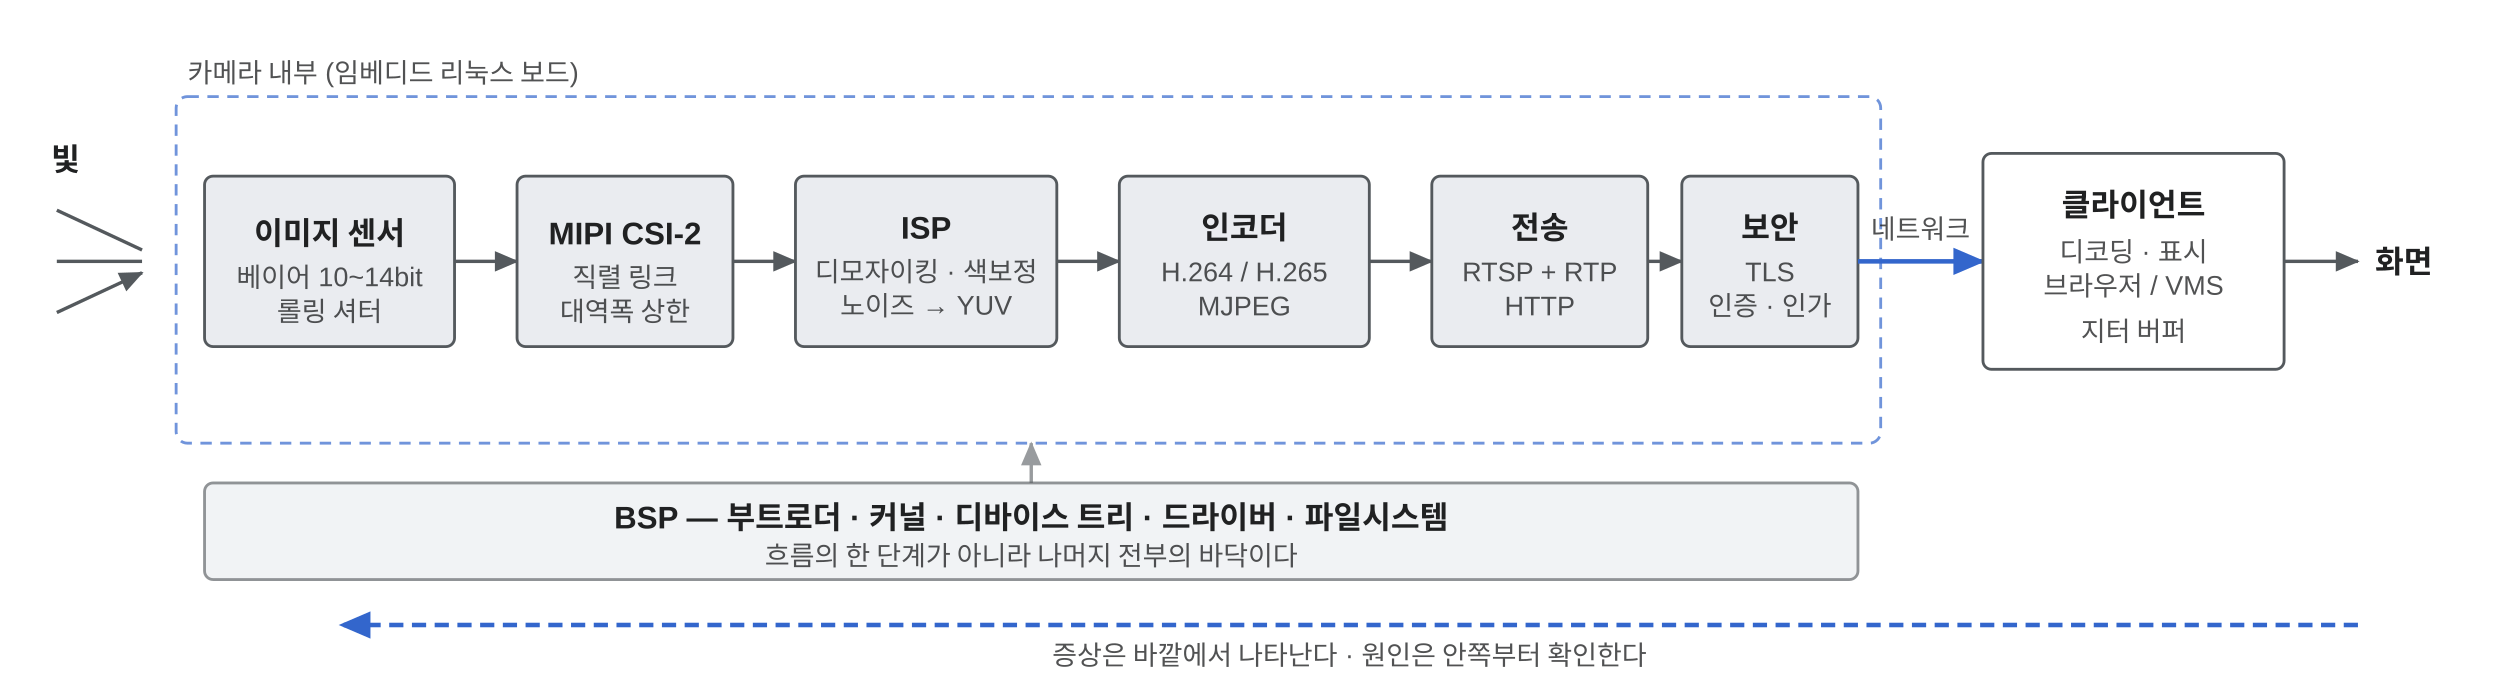
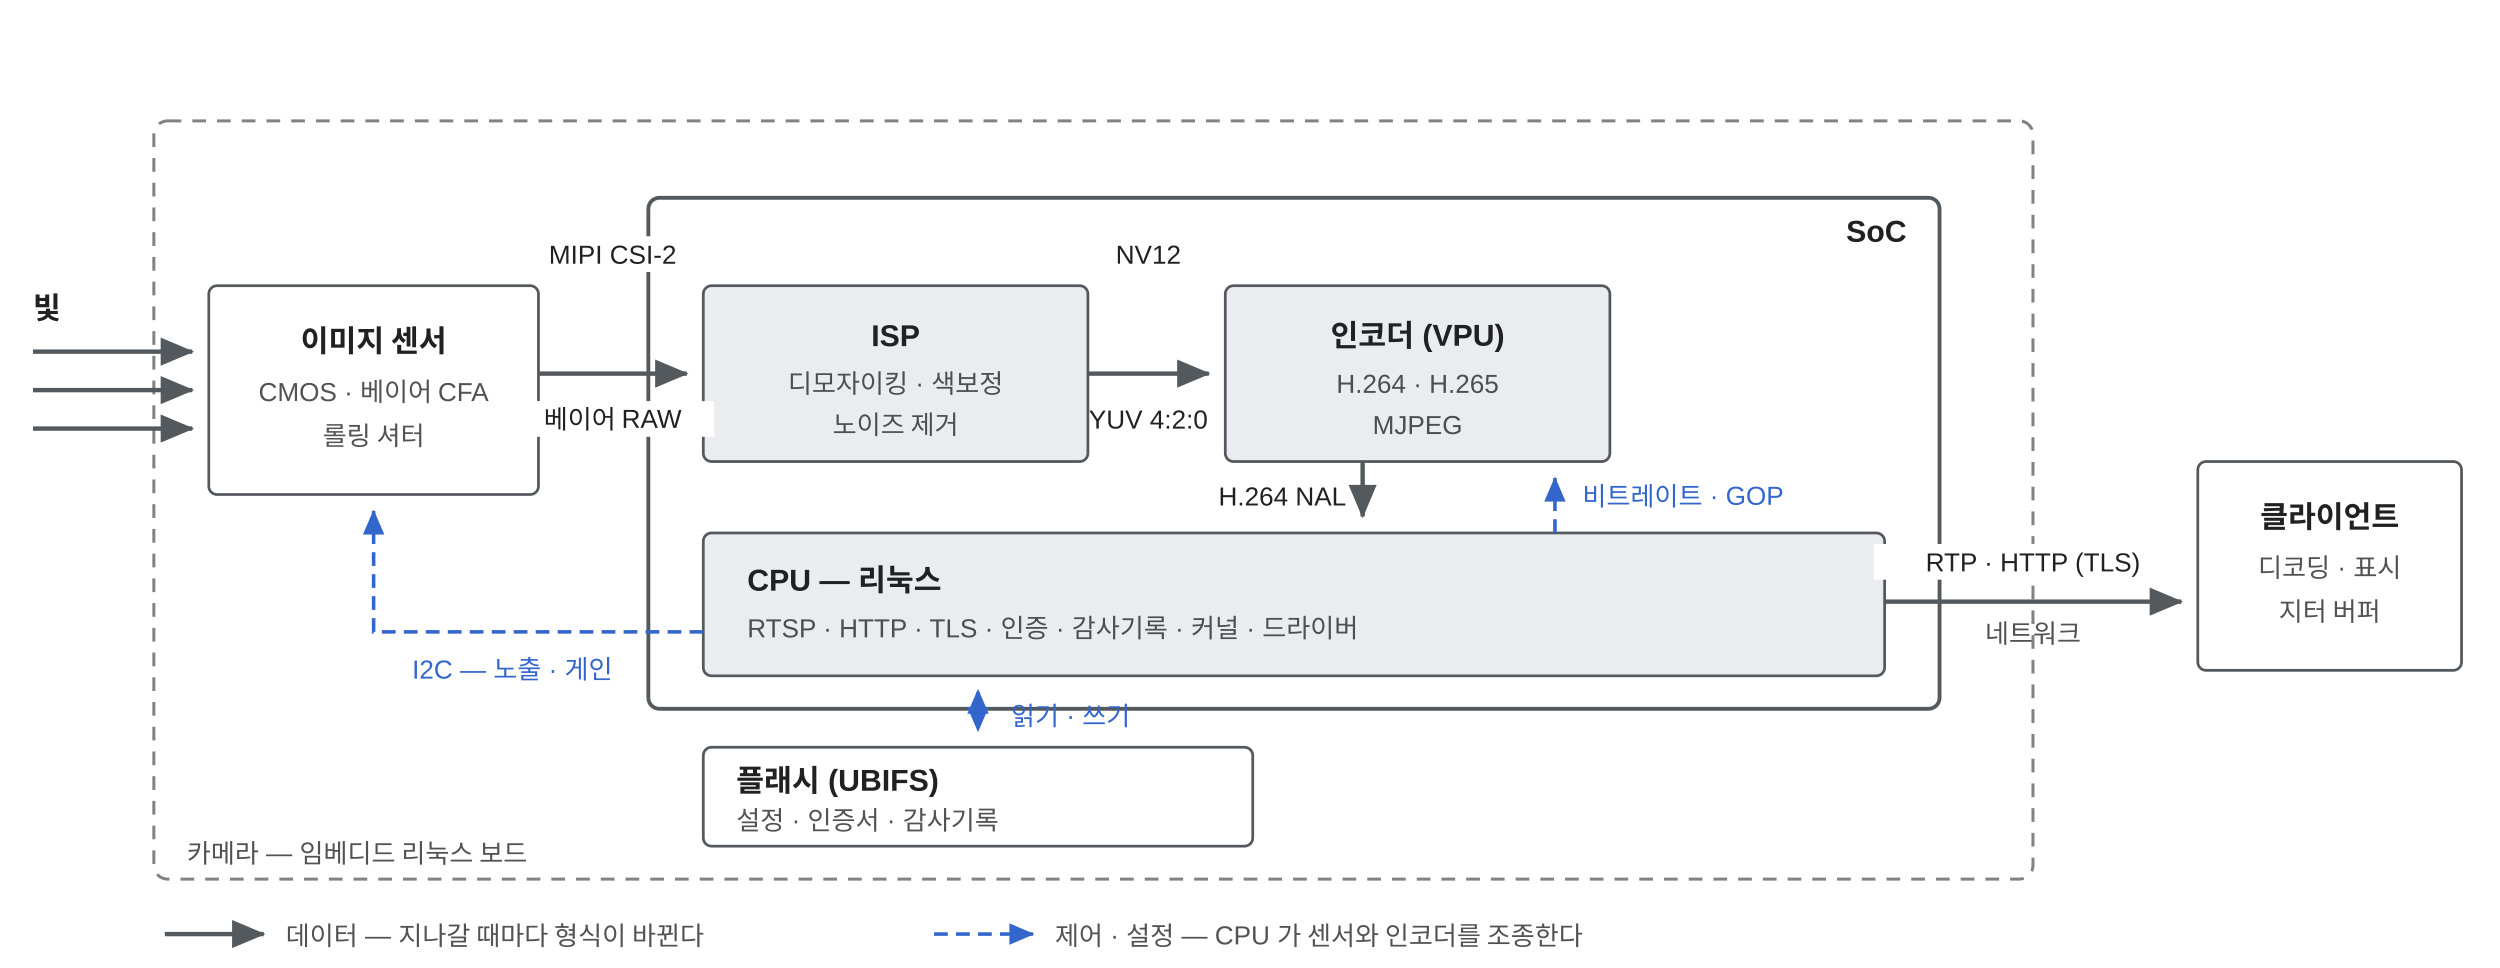
- <svg xmlns="http://www.w3.org/2000/svg" class="dg" width="880" height="238" viewBox="0 0 880 238">
+ <svg xmlns="http://www.w3.org/2000/svg" class="dg" width="910" height="352" viewBox="0 0 910 352">
  <style>
    /* 페이지에 심기면 페이지의 --dg-* 토큰을 따르고,
       GitHub 에서 단독으로 열면 뒤의 대체값이 적용된다. */
    .dg text { font-family: -apple-system, "Segoe UI", Arial, "Malgun Gothic", sans-serif;
               fill: var(--dg-text, #202122); }
    .dg .bx  { fill: var(--dg-fill, #eaecf0);  stroke: var(--dg-line, #54595d); stroke-width: 1; }
    .dg .bx2 { fill: var(--dg-fill2, #ffffff); stroke: var(--dg-line, #54595d); stroke-width: 1; }
    .dg .ln  { stroke: var(--dg-line, #54595d); stroke-width: 1.2; fill: none; }
    .dg .acc { stroke: var(--dg-accent, #3366cc); fill: none; stroke-width: 1.6; }
    .dg .accf { fill: var(--dg-accent, #3366cc); }
-     .dg .warnf { fill: var(--dg-warn, #d73333); }
-     .dg .okf { fill: var(--dg-ok, #14866d); }
    .dg .lbl { font-size: 11px; }
    .dg .lbl-b { font-size: 11px; font-weight: 700; }
    .dg .lbl-sm { font-size: 9.5px; opacity: .78; }
    .dg .mono { font-family: ui-monospace, Consolas, "DejaVu Sans Mono", monospace; font-size: 10px; }
+ 
+     /* 이 그림에서만 쓰는 것 */
+     .dg .data  { stroke: var(--dg-line, #54595d); stroke-width: 1.6; fill: none; }
+     .dg .ctrl  { stroke: var(--dg-accent, #3366cc); stroke-width: 1.3; fill: none;
+                  stroke-dasharray: 5 3; }
+     .dg .encl  { fill: none; stroke: var(--dg-line, #54595d); }
+     .dg .fmt   { font-size: 9.5px; fill: var(--dg-text, #202122); }
+     .dg .ctrl-t { font-size: 9.5px; fill: var(--dg-accent, #3366cc); }
+     .dg .mask  { fill: var(--dg-fill2, #ffffff); stroke: none; }
  </style>
  <defs>
-     <marker id="ah" markerWidth="8" markerHeight="8" refX="6.5" refY="3" orient="auto">
-       <path d="M0,0 L7,3 L0,6 z" fill="var(--dg-line, #54595d)" />
+     <marker id="p_d" markerWidth="9" markerHeight="9" refX="7.2" refY="3.2" orient="auto">
+       <path d="M0,0 L7.6,3.2 L0,6.4 z" fill="var(--dg-line, #54595d)" />
    </marker>
-     <marker id="ahA" markerWidth="8" markerHeight="8" refX="6.5" refY="3" orient="auto">
+     <marker id="p_c" markerWidth="8" markerHeight="8" refX="6.6" refY="3" orient="auto">
      <path d="M0,0 L7,3 L0,6 z" fill="var(--dg-accent, #3366cc)" />
    </marker>
+     <marker id="p_c2" markerWidth="8" markerHeight="8" refX="1" refY="3" orient="auto">
+       <path d="M7,0 L0,3 L7,6 z" fill="var(--dg-accent, #3366cc)" />
+     </marker>
  </defs>
-   <path class="ln" d="M20 74 l30 14 M20 92 l30 0 M20 110 l30 -14" marker-end="url(#ah)" />
-   <text class="lbl-b" x="18" y="60">빛</text>
-   <rect x="62" y="34" width="600" height="122" rx="4" fill="none" stroke="var(--dg-accent, #3366cc)" stroke-width="1" stroke-dasharray="4 3" opacity=".7" />
-   <text class="lbl-sm" x="66" y="29" fill="var(--dg-accent, #3366cc)">카메라 내부 (임베디드 리눅스 보드)</text>
-   <rect class="bx" x="72" y="62" width="88" height="60" rx="3" />
-   <text class="lbl-b" x="116" y="86" text-anchor="middle">이미지 센서</text>
-   <text class="lbl-sm" x="116" y="101" text-anchor="middle">베이어 10~14bit</text>
-   <text class="lbl-sm" x="116" y="113" text-anchor="middle">롤링 셔터</text>
-   <path class="ln" d="M160 92 h22" marker-end="url(#ah)" />
-   <rect class="bx" x="182" y="62" width="76" height="60" rx="3" />
-   <text class="lbl-b" x="220" y="86" text-anchor="middle">MIPI CSI-2</text>
-   <text class="lbl-sm" x="220" y="101" text-anchor="middle">직렬 링크</text>
-   <text class="lbl-sm" x="220" y="113" text-anchor="middle">대역폭 상한</text>
-   <path class="ln" d="M258 92 h22" marker-end="url(#ah)" />
-   <rect class="bx" x="280" y="62" width="92" height="60" rx="3" />
-   <text class="lbl-b" x="326" y="84" text-anchor="middle">ISP</text>
-   <text class="lbl-sm" x="326" y="99" text-anchor="middle">디모자이킹 · 색보정</text>
-   <text class="lbl-sm" x="326" y="111" text-anchor="middle">노이즈 → YUV</text>
-   <path class="ln" d="M372 92 h22" marker-end="url(#ah)" />
-   <rect class="bx" x="394" y="62" width="88" height="60" rx="3" />
-   <text class="lbl-b" x="438" y="84" text-anchor="middle">인코더</text>
-   <text class="lbl-sm" x="438" y="99" text-anchor="middle">H.264 / H.265</text>
-   <text class="lbl-sm" x="438" y="111" text-anchor="middle">MJPEG</text>
-   <path class="ln" d="M482 92 h22" marker-end="url(#ah)" />
-   <rect class="bx" x="504" y="62" width="76" height="60" rx="3" />
-   <text class="lbl-b" x="542" y="84" text-anchor="middle">전송</text>
-   <text class="lbl-sm" x="542" y="99" text-anchor="middle">RTSP + RTP</text>
-   <text class="lbl-sm" x="542" y="111" text-anchor="middle">HTTP</text>
-   <path class="ln" d="M580 92 h12" marker-end="url(#ah)" />
-   <rect class="bx" x="592" y="62" width="62" height="60" rx="3" />
-   <text class="lbl-b" x="623" y="84" text-anchor="middle">보안</text>
-   <text class="lbl-sm" x="623" y="99" text-anchor="middle">TLS</text>
-   <text class="lbl-sm" x="623" y="111" text-anchor="middle">인증 · 인가</text>
-   <path class="acc" d="M654 92 h44" marker-end="url(#ahA)" />
-   <text class="lbl-sm" x="676" y="84" text-anchor="middle" fill="var(--dg-accent, #3366cc)">네트워크</text>
-   <rect class="bx2" x="698" y="54" width="106" height="76" rx="3" />
-   <text class="lbl-b" x="751" y="76" text-anchor="middle">클라이언트</text>
-   <text class="lbl-sm" x="751" y="92" text-anchor="middle">디코딩 · 표시</text>
-   <text class="lbl-sm" x="751" y="104" text-anchor="middle">브라우저 / VMS</text>
-   <text class="lbl-sm" x="751" y="120" text-anchor="middle">지터 버퍼</text>
-   <path class="ln" d="M804 92 h26" marker-end="url(#ah)" />
-   <text class="lbl-b" x="836" y="96">화면</text>
-   <rect class="bx" x="72" y="170" width="582" height="34" rx="3" opacity=".65" />
-   <text class="lbl-b" x="363" y="186" text-anchor="middle">BSP — 부트로더 · 커널 · 디바이스 트리 · 드라이버 · 파일시스템</text>
-   <text class="lbl-sm" x="363" y="199" text-anchor="middle">흐름의 한 단계가 아니라 나머지 전부의 바닥이다</text>
-   <path class="ln" d="M363 170 v-14" marker-end="url(#ah)" opacity=".6" />
-   <path class="acc" d="M830 220 H 120" marker-end="url(#ahA)" stroke-dasharray="5 3" />
-   <text class="lbl-sm" x="475" y="234" text-anchor="middle" fill="var(--dg-accent, #3366cc)">증상은 바깥에서 나타난다 · 원인은 안쪽부터 확인한다</text>
+   <rect class="encl" x="56" y="44" width="684" height="276" rx="5" stroke-dasharray="5 4" stroke-width="1.1" opacity=".75" />
+   <text class="lbl-sm" x="68" y="314">카메라 — 임베디드 리눅스 보드</text>
+   <rect class="encl" x="236" y="72" width="470" height="186" rx="4" stroke-width="1.4" />
+   <text class="lbl-b" x="694" y="88" text-anchor="end">SoC</text>
+   <g class="data">
+     <path d="M12 128 H 70" marker-end="url(#p_d)" />
+     <path d="M12 142 H 70" marker-end="url(#p_d)" />
+     <path d="M12 156 H 70" marker-end="url(#p_d)" />
+   </g>
+   <text class="lbl-b" x="12" y="116">빛</text>
+   <rect class="bx2" x="76" y="104" width="120" height="76" rx="3" />
+   <text class="lbl-b" x="136" y="128" text-anchor="middle">이미지 센서</text>
+   <text class="lbl-sm" x="136" y="146" text-anchor="middle">CMOS · 베이어 CFA</text>
+   <text class="lbl-sm" x="136" y="162" text-anchor="middle">롤링 셔터</text>
+   <rect class="bx" x="256" y="104" width="140" height="64" rx="3" />
+   <text class="lbl-b" x="326" y="126" text-anchor="middle">ISP</text>
+   <text class="lbl-sm" x="326" y="143" text-anchor="middle">디모자이킹 · 색보정</text>
+   <text class="lbl-sm" x="326" y="158" text-anchor="middle">노이즈 제거</text>
+   <rect class="bx" x="446" y="104" width="140" height="64" rx="3" />
+   <text class="lbl-b" x="516" y="126" text-anchor="middle">인코더 (VPU)</text>
+   <text class="lbl-sm" x="516" y="143" text-anchor="middle">H.264 · H.265</text>
+   <text class="lbl-sm" x="516" y="158" text-anchor="middle">MJPEG</text>
+   <rect class="bx" x="256" y="194" width="430" height="52" rx="3" />
+   <text class="lbl-b" x="272" y="215">CPU — 리눅스</text>
+   <text class="lbl-sm" x="272" y="232">RTSP · HTTP · TLS · 인증 · 감사기록 · 커널 · 드라이버</text>
+   <rect class="bx2" x="256" y="272" width="200" height="36" rx="3" />
+   <text class="lbl-b" x="268" y="288">플래시 (UBIFS)</text>
+   <text class="lbl-sm" x="268" y="302">설정 · 인증서 · 감사기록</text>
+   <rect class="bx2" x="800" y="168" width="96" height="76" rx="3" />
+   <text class="lbl-b" x="848" y="192" text-anchor="middle">클라이언트</text>
+   <text class="lbl-sm" x="848" y="210" text-anchor="middle">디코딩 · 표시</text>
+   <text class="lbl-sm" x="848" y="226" text-anchor="middle">지터 버퍼</text>
+   <path class="data" d="M196 136 H 250" marker-end="url(#p_d)" />
+   <rect class="mask" x="190" y="86" width="66" height="13" />
+   <text class="fmt" x="223" y="96" text-anchor="middle">MIPI CSI-2</text>
+   <rect class="mask" x="186" y="146" width="74" height="13" />
+   <text class="fmt" x="223" y="156" text-anchor="middle">베이어 RAW</text>
+   <path class="data" d="M396 136 H 440" marker-end="url(#p_d)" />
+   <text class="fmt" x="418" y="96" text-anchor="middle">NV12</text>
+   <text class="fmt" x="418" y="156" text-anchor="middle">YUV 4:2:0</text>
+   <path class="data" d="M496 168 V 188" marker-end="url(#p_d)" />
+   <text class="fmt" x="490" y="184" text-anchor="end">H.264 NAL</text>
+   <path class="data" d="M686 219 H 794" marker-end="url(#p_d)" />
+   <rect class="mask" x="682" y="198" width="116" height="13" />
+   <text class="fmt" x="740" y="208" text-anchor="middle">RTP · HTTP (TLS)</text>
+   <text class="lbl-sm" x="740" y="234" text-anchor="middle">네트워크</text>
+   <path class="ctrl" d="M256 230 H 136 V 186" marker-end="url(#p_c)" />
+   <text class="ctrl-t" x="150" y="247">I2C — 노출 · 게인</text>
+   <path class="ctrl" d="M566 194 V 174" marker-end="url(#p_c)" />
+   <text class="ctrl-t" x="576" y="184">비트레이트 · GOP</text>
+   <path class="ctrl" d="M356 252 V 266" marker-end="url(#p_c)" marker-start="url(#p_c2)" />
+   <text class="ctrl-t" x="368" y="264">읽기 · 쓰기</text>
+   <g>
+     <path class="data" d="M60 340 H 96" marker-end="url(#p_d)" />
+     <text class="lbl-sm" x="104" y="344">데이터 — 지나갈 때마다 형식이 바뀐다</text>
+     <path class="ctrl" d="M340 340 H 376" marker-end="url(#p_c)" />
+     <text class="lbl-sm" x="384" y="344">제어 · 설정 — CPU 가 센서와 인코더를 조종한다</text>
+   </g>
</svg>
